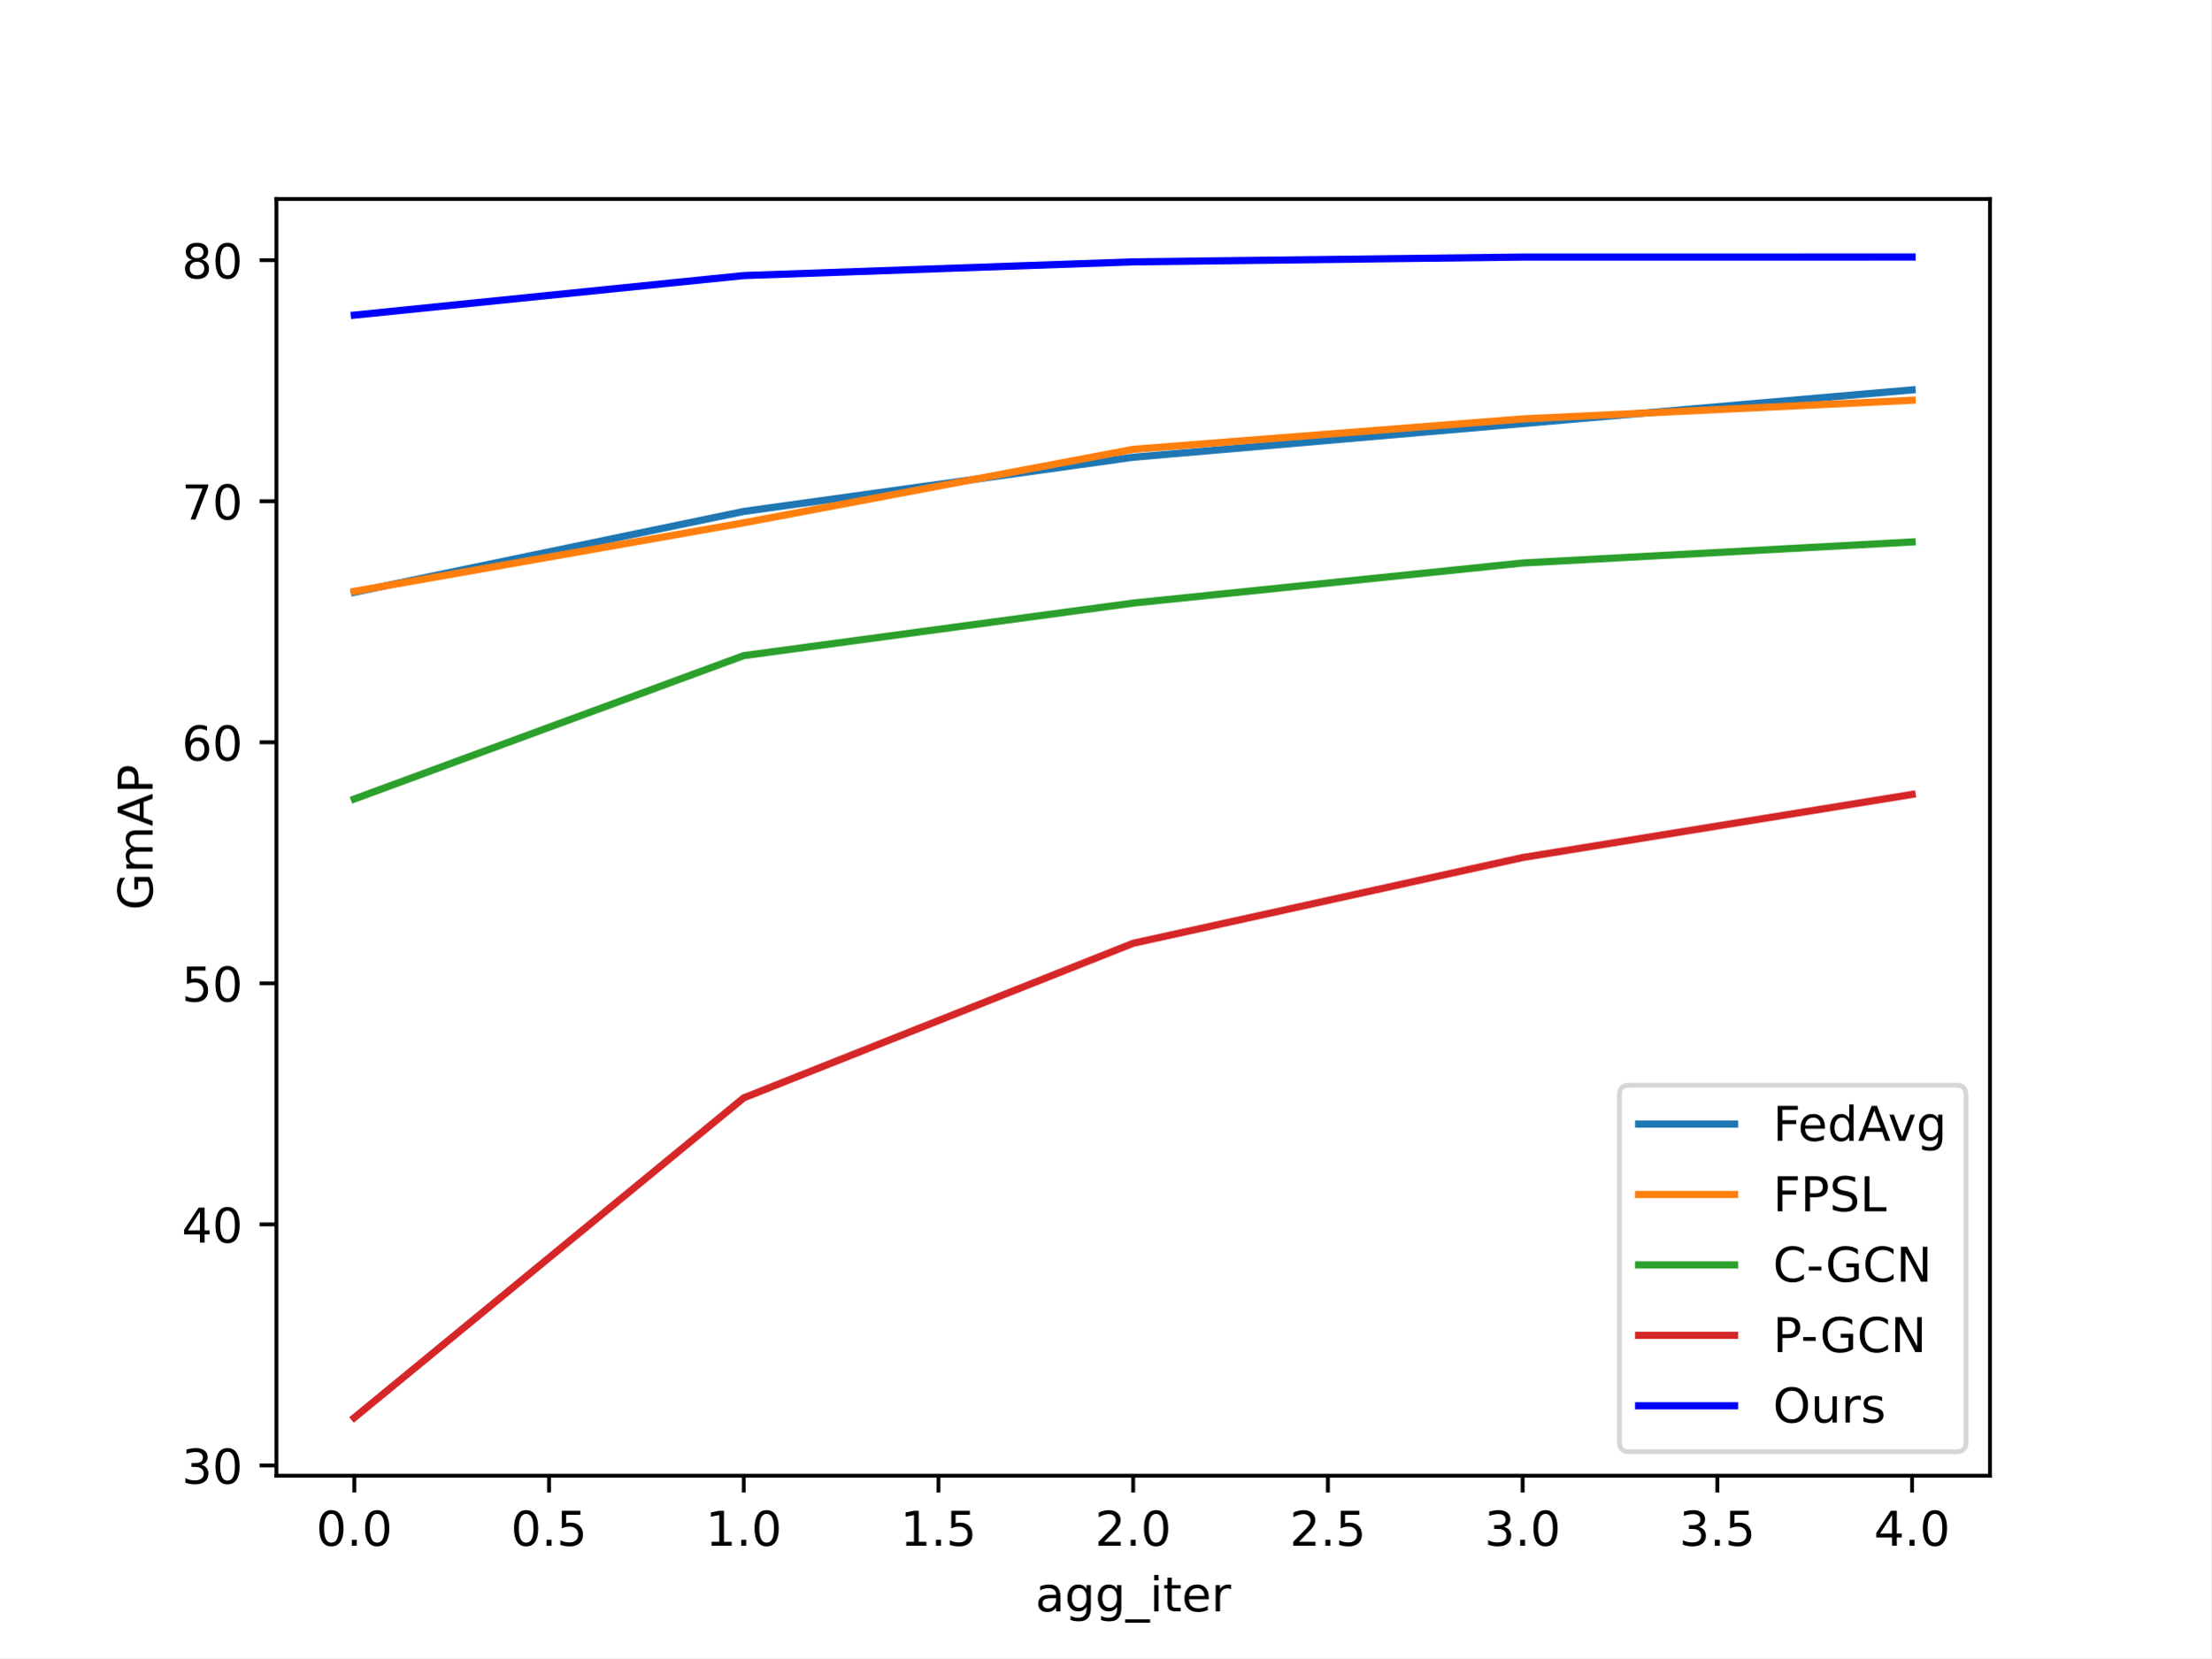
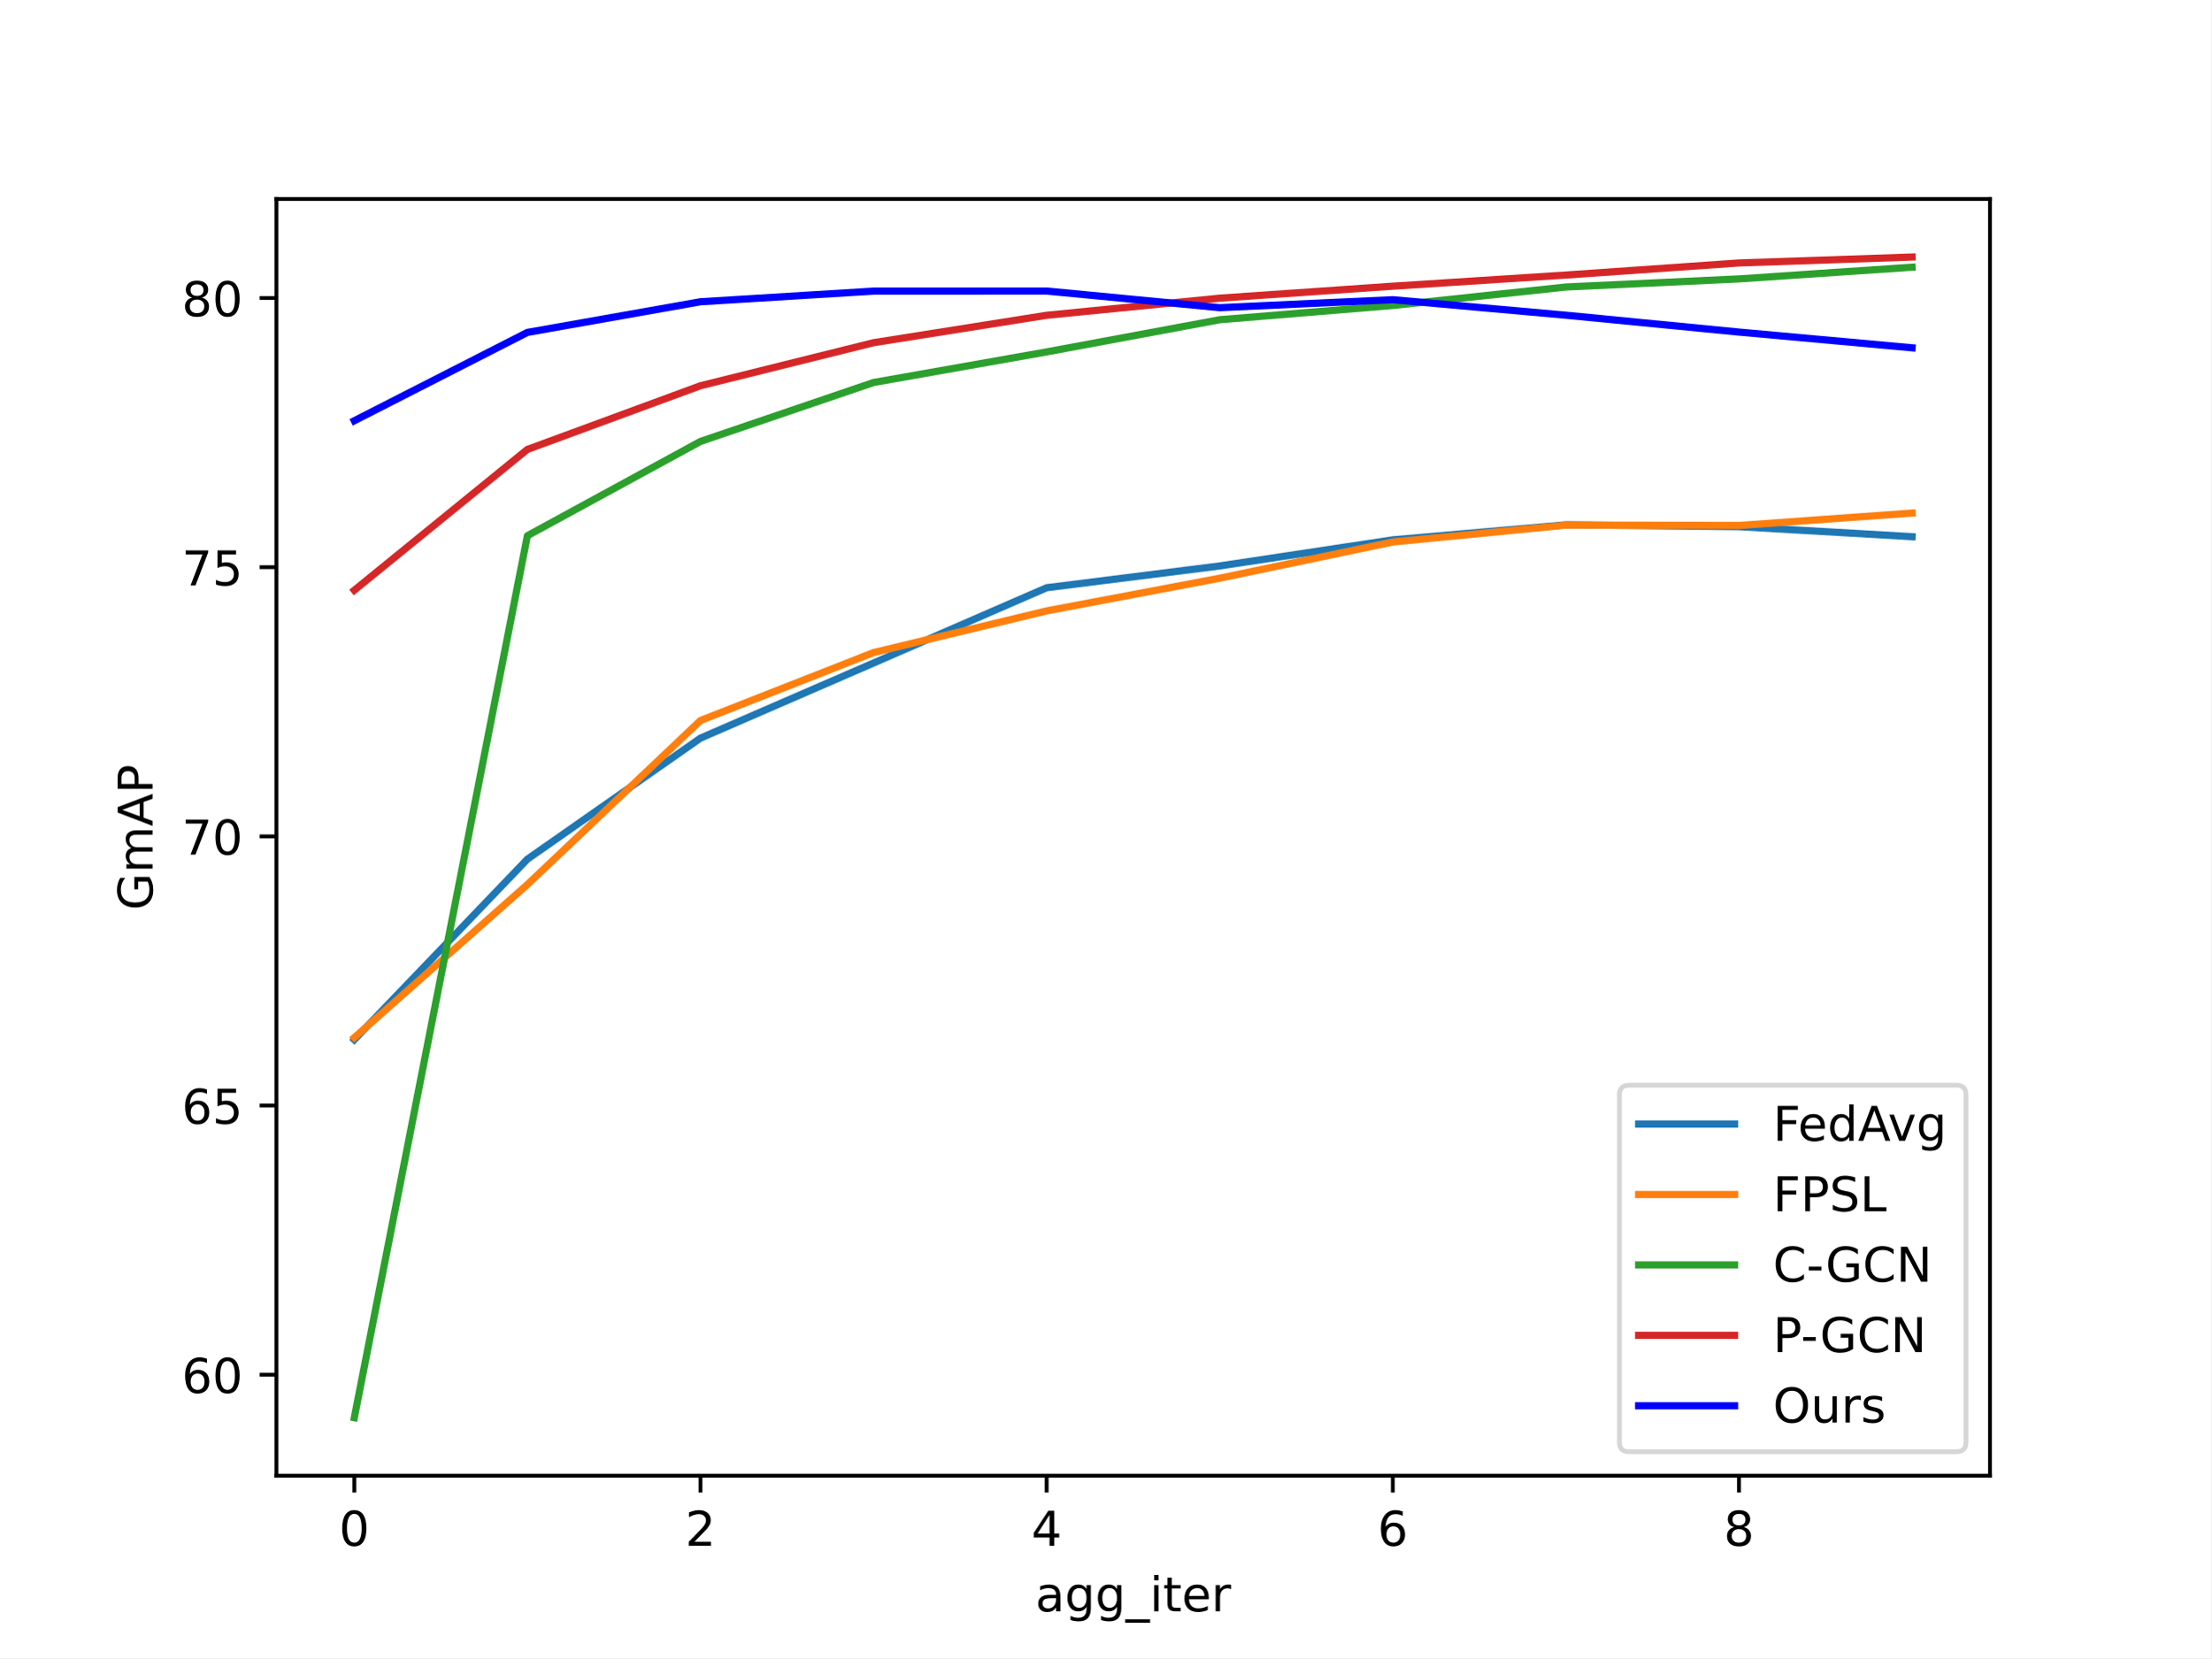
<svg xmlns="http://www.w3.org/2000/svg" xmlns:xlink="http://www.w3.org/1999/xlink" width="460.8pt" height="345.6pt" viewBox="0 0 460.8 345.6" version="1.1">
  <defs>
    <style type="text/css">*{stroke-linejoin: round; stroke-linecap: butt}</style>
  </defs>
  <g id="figure_1">
    <g id="patch_1">
      <path d="M 0 345.6  L 460.8 345.6  L 460.8 0  L 0 0  z " style="fill: #ffffff" />
    </g>
    <g id="axes_1">
      <g id="patch_2">
        <path d="M 57.6 307.584  L 414.72 307.584  L 414.72 41.472  L 57.6 41.472  z " style="fill: #ffffff" />
      </g>
      <g id="matplotlib.axis_1">
        <g id="xtick_1">
          <g id="line2d_1">
            <defs>
-               <path id="m2d276c3212" d="M 0 0  L 0 3.5  " style="stroke: #000000; stroke-width: 0.8" />
-             </defs>
-             <g>
-               <use xlink:href="#m2d276c3212" x="73.833" y="307.584" style="stroke: #000000; stroke-width: 0.8" />
+               <path id="mfc264992db" d="M 0 0  L 0 3.5  " style="stroke: #000000; stroke-width: 0.8" />
+             </defs>
+             <g>
+               <use xlink:href="#mfc264992db" x="73.833" y="307.584" style="stroke: #000000; stroke-width: 0.8" />
            </g>
          </g>
          <g id="text_1">
-             <g transform="translate(65.88116 322.1824) scale(0.1 -0.1)">
+             <g transform="translate(70.65148 322.1824) scale(0.1 -0.1)">
              <defs>
                <path id="DejaVuSans-30" d="M 2034 4250  Q 1547 4250 1301 3770  Q 1056 3291 1056 2328  Q 1056 1369 1301 889  Q 1547 409 2034 409  Q 2525 409 2770 889  Q 3016 1369 3016 2328  Q 3016 3291 2770 3770  Q 2525 4250 2034 4250  z M 2034 4750  Q 2819 4750 3233 4129  Q 3647 3509 3647 2328  Q 3647 1150 3233 529  Q 2819 -91 2034 -91  Q 1250 -91 836 529  Q 422 1150 422 2328  Q 422 3509 836 4129  Q 1250 4750 2034 4750  z " transform="scale(0.015625)" />
-                 <path id="DejaVuSans-2e" d="M 684 794  L 1344 794  L 1344 0  L 684 0  L 684 794  z " transform="scale(0.015625)" />
              </defs>
              <use xlink:href="#DejaVuSans-30" />
-               <use xlink:href="#DejaVuSans-2e" x="63.623" />
-               <use xlink:href="#DejaVuSans-30" x="95.41" />
            </g>
          </g>
        </g>
        <g id="xtick_2">
          <g id="line2d_2">
            <g>
-               <use xlink:href="#m2d276c3212" x="114.415" y="307.584" style="stroke: #000000; stroke-width: 0.8" />
+               <use xlink:href="#mfc264992db" x="145.978" y="307.584" style="stroke: #000000; stroke-width: 0.8" />
            </g>
          </g>
          <g id="text_2">
-             <g transform="translate(106.463 322.1824) scale(0.1 -0.1)">
-               <defs>
-                 <path id="DejaVuSans-35" d="M 691 4666  L 3169 4666  L 3169 4134  L 1269 4134  L 1269 2991  Q 1406 3038 1543 3061  Q 1681 3084 1819 3084  Q 2600 3084 3056 2656  Q 3513 2228 3513 1497  Q 3513 744 3044 326  Q 2575 -91 1722 -91  Q 1428 -91 1123 -41  Q 819 9 494 109  L 494 744  Q 775 591 1075 516  Q 1375 441 1709 441  Q 2250 441 2565 725  Q 2881 1009 2881 1497  Q 2881 1984 2565 2268  Q 2250 2553 1709 2553  Q 1456 2553 1204 2497  Q 953 2441 691 2322  L 691 4666  z " transform="scale(0.015625)" />
-               </defs>
-               <use xlink:href="#DejaVuSans-30" />
-               <use xlink:href="#DejaVuSans-2e" x="63.623" />
-               <use xlink:href="#DejaVuSans-35" x="95.41" />
+             <g transform="translate(142.7969 322.1824) scale(0.1 -0.1)">
+               <defs>
+                 <path id="DejaVuSans-32" d="M 1228 531  L 3431 531  L 3431 0  L 469 0  L 469 531  Q 828 903 1448 1529  Q 2069 2156 2228 2338  Q 2531 2678 2651 2914  Q 2772 3150 2772 3378  Q 2772 3750 2511 3984  Q 2250 4219 1831 4219  Q 1534 4219 1204 4116  Q 875 4013 500 3803  L 500 4441  Q 881 4594 1212 4672  Q 1544 4750 1819 4750  Q 2544 4750 2975 4387  Q 3406 4025 3406 3419  Q 3406 3131 3298 2873  Q 3191 2616 2906 2266  Q 2828 2175 2409 1742  Q 1991 1309 1228 531  z " transform="scale(0.015625)" />
+               </defs>
+               <use xlink:href="#DejaVuSans-32" />
            </g>
          </g>
        </g>
        <g id="xtick_3">
          <g id="line2d_3">
            <g>
-               <use xlink:href="#m2d276c3212" x="154.996" y="307.584" style="stroke: #000000; stroke-width: 0.8" />
+               <use xlink:href="#mfc264992db" x="218.124" y="307.584" style="stroke: #000000; stroke-width: 0.8" />
            </g>
          </g>
          <g id="text_3">
-             <g transform="translate(147.0448 322.1824) scale(0.1 -0.1)">
-               <defs>
-                 <path id="DejaVuSans-31" d="M 794 531  L 1825 531  L 1825 4091  L 703 3866  L 703 4441  L 1819 4666  L 2450 4666  L 2450 531  L 3481 531  L 3481 0  L 794 0  L 794 531  z " transform="scale(0.015625)" />
-               </defs>
-               <use xlink:href="#DejaVuSans-31" />
-               <use xlink:href="#DejaVuSans-2e" x="63.623" />
-               <use xlink:href="#DejaVuSans-30" x="95.41" />
+             <g transform="translate(214.9424 322.1824) scale(0.1 -0.1)">
+               <defs>
+                 <path id="DejaVuSans-34" d="M 2419 4116  L 825 1625  L 2419 1625  L 2419 4116  z M 2253 4666  L 3047 4666  L 3047 1625  L 3713 1625  L 3713 1100  L 3047 1100  L 3047 0  L 2419 0  L 2419 1100  L 313 1100  L 313 1709  L 2253 4666  z " transform="scale(0.015625)" />
+               </defs>
+               <use xlink:href="#DejaVuSans-34" />
            </g>
          </g>
        </g>
        <g id="xtick_4">
          <g id="line2d_4">
            <g>
-               <use xlink:href="#m2d276c3212" x="195.578" y="307.584" style="stroke: #000000; stroke-width: 0.8" />
+               <use xlink:href="#mfc264992db" x="290.269" y="307.584" style="stroke: #000000; stroke-width: 0.8" />
            </g>
          </g>
          <g id="text_4">
-             <g transform="translate(187.6266 322.1824) scale(0.1 -0.1)">
-               <use xlink:href="#DejaVuSans-31" />
-               <use xlink:href="#DejaVuSans-2e" x="63.623" />
-               <use xlink:href="#DejaVuSans-35" x="95.41" />
+             <g transform="translate(287.0878 322.1824) scale(0.1 -0.1)">
+               <defs>
+                 <path id="DejaVuSans-36" d="M 2113 2584  Q 1688 2584 1439 2293  Q 1191 2003 1191 1497  Q 1191 994 1439 701  Q 1688 409 2113 409  Q 2538 409 2786 701  Q 3034 994 3034 1497  Q 3034 2003 2786 2293  Q 2538 2584 2113 2584  z M 3366 4563  L 3366 3988  Q 3128 4100 2886 4159  Q 2644 4219 2406 4219  Q 1781 4219 1451 3797  Q 1122 3375 1075 2522  Q 1259 2794 1537 2939  Q 1816 3084 2150 3084  Q 2853 3084 3261 2657  Q 3669 2231 3669 1497  Q 3669 778 3244 343  Q 2819 -91 2113 -91  Q 1303 -91 875 529  Q 447 1150 447 2328  Q 447 3434 972 4092  Q 1497 4750 2381 4750  Q 2619 4750 2861 4703  Q 3103 4656 3366 4563  z " transform="scale(0.015625)" />
+               </defs>
+               <use xlink:href="#DejaVuSans-36" />
            </g>
          </g>
        </g>
        <g id="xtick_5">
          <g id="line2d_5">
            <g>
-               <use xlink:href="#m2d276c3212" x="236.16" y="307.584" style="stroke: #000000; stroke-width: 0.8" />
+               <use xlink:href="#mfc264992db" x="362.415" y="307.584" style="stroke: #000000; stroke-width: 0.8" />
            </g>
          </g>
          <g id="text_5">
-             <g transform="translate(228.2084 322.1824) scale(0.1 -0.1)">
-               <defs>
-                 <path id="DejaVuSans-32" d="M 1228 531  L 3431 531  L 3431 0  L 469 0  L 469 531  Q 828 903 1448 1529  Q 2069 2156 2228 2338  Q 2531 2678 2651 2914  Q 2772 3150 2772 3378  Q 2772 3750 2511 3984  Q 2250 4219 1831 4219  Q 1534 4219 1204 4116  Q 875 4013 500 3803  L 500 4441  Q 881 4594 1212 4672  Q 1544 4750 1819 4750  Q 2544 4750 2975 4387  Q 3406 4025 3406 3419  Q 3406 3131 3298 2873  Q 3191 2616 2906 2266  Q 2828 2175 2409 1742  Q 1991 1309 1228 531  z " transform="scale(0.015625)" />
-               </defs>
-               <use xlink:href="#DejaVuSans-32" />
-               <use xlink:href="#DejaVuSans-2e" x="63.623" />
-               <use xlink:href="#DejaVuSans-30" x="95.41" />
-             </g>
-           </g>
-         </g>
-         <g id="xtick_6">
-           <g id="line2d_6">
-             <g>
-               <use xlink:href="#m2d276c3212" x="276.742" y="307.584" style="stroke: #000000; stroke-width: 0.8" />
-             </g>
-           </g>
-           <g id="text_6">
-             <g transform="translate(268.7903 322.1824) scale(0.1 -0.1)">
-               <use xlink:href="#DejaVuSans-32" />
-               <use xlink:href="#DejaVuSans-2e" x="63.623" />
-               <use xlink:href="#DejaVuSans-35" x="95.41" />
-             </g>
-           </g>
-         </g>
-         <g id="xtick_7">
-           <g id="line2d_7">
-             <g>
-               <use xlink:href="#m2d276c3212" x="317.324" y="307.584" style="stroke: #000000; stroke-width: 0.8" />
-             </g>
-           </g>
-           <g id="text_7">
-             <g transform="translate(309.3721 322.1824) scale(0.1 -0.1)">
-               <defs>
-                 <path id="DejaVuSans-33" d="M 2597 2516  Q 3050 2419 3304 2112  Q 3559 1806 3559 1356  Q 3559 666 3084 287  Q 2609 -91 1734 -91  Q 1441 -91 1130 -33  Q 819 25 488 141  L 488 750  Q 750 597 1062 519  Q 1375 441 1716 441  Q 2309 441 2620 675  Q 2931 909 2931 1356  Q 2931 1769 2642 2001  Q 2353 2234 1838 2234  L 1294 2234  L 1294 2753  L 1863 2753  Q 2328 2753 2575 2939  Q 2822 3125 2822 3475  Q 2822 3834 2567 4026  Q 2313 4219 1838 4219  Q 1578 4219 1281 4162  Q 984 4106 628 3988  L 628 4550  Q 988 4650 1302 4700  Q 1616 4750 1894 4750  Q 2613 4750 3031 4423  Q 3450 4097 3450 3541  Q 3450 3153 3228 2886  Q 3006 2619 2597 2516  z " transform="scale(0.015625)" />
-               </defs>
-               <use xlink:href="#DejaVuSans-33" />
-               <use xlink:href="#DejaVuSans-2e" x="63.623" />
-               <use xlink:href="#DejaVuSans-30" x="95.41" />
-             </g>
-           </g>
-         </g>
-         <g id="xtick_8">
-           <g id="line2d_8">
-             <g>
-               <use xlink:href="#m2d276c3212" x="357.905" y="307.584" style="stroke: #000000; stroke-width: 0.8" />
-             </g>
-           </g>
-           <g id="text_8">
-             <g transform="translate(349.9539 322.1824) scale(0.1 -0.1)">
-               <use xlink:href="#DejaVuSans-33" />
-               <use xlink:href="#DejaVuSans-2e" x="63.623" />
-               <use xlink:href="#DejaVuSans-35" x="95.41" />
-             </g>
-           </g>
-         </g>
-         <g id="xtick_9">
-           <g id="line2d_9">
-             <g>
-               <use xlink:href="#m2d276c3212" x="398.487" y="307.584" style="stroke: #000000; stroke-width: 0.8" />
-             </g>
-           </g>
-           <g id="text_9">
-             <g transform="translate(390.5357 322.1824) scale(0.1 -0.1)">
-               <defs>
-                 <path id="DejaVuSans-34" d="M 2419 4116  L 825 1625  L 2419 1625  L 2419 4116  z M 2253 4666  L 3047 4666  L 3047 1625  L 3713 1625  L 3713 1100  L 3047 1100  L 3047 0  L 2419 0  L 2419 1100  L 313 1100  L 313 1709  L 2253 4666  z " transform="scale(0.015625)" />
-               </defs>
-               <use xlink:href="#DejaVuSans-34" />
-               <use xlink:href="#DejaVuSans-2e" x="63.623" />
-               <use xlink:href="#DejaVuSans-30" x="95.41" />
-             </g>
-           </g>
-         </g>
-         <g id="text_10">
+             <g transform="translate(359.2333 322.1824) scale(0.1 -0.1)">
+               <defs>
+                 <path id="DejaVuSans-38" d="M 2034 2216  Q 1584 2216 1326 1975  Q 1069 1734 1069 1313  Q 1069 891 1326 650  Q 1584 409 2034 409  Q 2484 409 2743 651  Q 3003 894 3003 1313  Q 3003 1734 2745 1975  Q 2488 2216 2034 2216  z M 1403 2484  Q 997 2584 770 2862  Q 544 3141 544 3541  Q 544 4100 942 4425  Q 1341 4750 2034 4750  Q 2731 4750 3128 4425  Q 3525 4100 3525 3541  Q 3525 3141 3298 2862  Q 3072 2584 2669 2484  Q 3125 2378 3379 2068  Q 3634 1759 3634 1313  Q 3634 634 3220 271  Q 2806 -91 2034 -91  Q 1263 -91 848 271  Q 434 634 434 1313  Q 434 1759 690 2068  Q 947 2378 1403 2484  z M 1172 3481  Q 1172 3119 1398 2916  Q 1625 2713 2034 2713  Q 2441 2713 2670 2916  Q 2900 3119 2900 3481  Q 2900 3844 2670 4047  Q 2441 4250 2034 4250  Q 1625 4250 1398 4047  Q 1172 3844 1172 3481  z " transform="scale(0.015625)" />
+               </defs>
+               <use xlink:href="#DejaVuSans-38" />
+             </g>
+           </g>
+         </g>
+         <g id="text_6">
          <g transform="translate(215.7663 335.8606) scale(0.1 -0.1)">
            <defs>
              <path id="DejaVuSans-61" d="M 2194 1759  Q 1497 1759 1228 1600  Q 959 1441 959 1056  Q 959 750 1161 570  Q 1363 391 1709 391  Q 2188 391 2477 730  Q 2766 1069 2766 1631  L 2766 1759  L 2194 1759  z M 3341 1997  L 3341 0  L 2766 0  L 2766 531  Q 2569 213 2275 61  Q 1981 -91 1556 -91  Q 1019 -91 701 211  Q 384 513 384 1019  Q 384 1609 779 1909  Q 1175 2209 1959 2209  L 2766 2209  L 2766 2266  Q 2766 2663 2505 2880  Q 2244 3097 1772 3097  Q 1472 3097 1187 3025  Q 903 2953 641 2809  L 641 3341  Q 956 3463 1253 3523  Q 1550 3584 1831 3584  Q 2591 3584 2966 3190  Q 3341 2797 3341 1997  z " transform="scale(0.015625)" />
              <path id="DejaVuSans-67" d="M 2906 1791  Q 2906 2416 2648 2759  Q 2391 3103 1925 3103  Q 1463 3103 1205 2759  Q 947 2416 947 1791  Q 947 1169 1205 825  Q 1463 481 1925 481  Q 2391 481 2648 825  Q 2906 1169 2906 1791  z M 3481 434  Q 3481 -459 3084 -895  Q 2688 -1331 1869 -1331  Q 1566 -1331 1297 -1286  Q 1028 -1241 775 -1147  L 775 -588  Q 1028 -725 1275 -790  Q 1522 -856 1778 -856  Q 2344 -856 2625 -561  Q 2906 -266 2906 331  L 2906 616  Q 2728 306 2450 153  Q 2172 0 1784 0  Q 1141 0 747 490  Q 353 981 353 1791  Q 353 2603 747 3093  Q 1141 3584 1784 3584  Q 2172 3584 2450 3431  Q 2728 3278 2906 2969  L 2906 3500  L 3481 3500  L 3481 434  z " transform="scale(0.015625)" />
              <path id="DejaVuSans-5f" d="M 3263 -1063  L 3263 -1509  L -63 -1509  L -63 -1063  L 3263 -1063  z " transform="scale(0.015625)" />
              <path id="DejaVuSans-69" d="M 603 3500  L 1178 3500  L 1178 0  L 603 0  L 603 3500  z M 603 4863  L 1178 4863  L 1178 4134  L 603 4134  L 603 4863  z " transform="scale(0.015625)" />
              <path id="DejaVuSans-74" d="M 1172 4494  L 1172 3500  L 2356 3500  L 2356 3053  L 1172 3053  L 1172 1153  Q 1172 725 1289 603  Q 1406 481 1766 481  L 2356 481  L 2356 0  L 1766 0  Q 1100 0 847 248  Q 594 497 594 1153  L 594 3053  L 172 3053  L 172 3500  L 594 3500  L 594 4494  L 1172 4494  z " transform="scale(0.015625)" />
              <path id="DejaVuSans-65" d="M 3597 1894  L 3597 1613  L 953 1613  Q 991 1019 1311 708  Q 1631 397 2203 397  Q 2534 397 2845 478  Q 3156 559 3463 722  L 3463 178  Q 3153 47 2828 -22  Q 2503 -91 2169 -91  Q 1331 -91 842 396  Q 353 884 353 1716  Q 353 2575 817 3079  Q 1281 3584 2069 3584  Q 2775 3584 3186 3129  Q 3597 2675 3597 1894  z M 3022 2063  Q 3016 2534 2758 2815  Q 2500 3097 2075 3097  Q 1594 3097 1305 2825  Q 1016 2553 972 2059  L 3022 2063  z " transform="scale(0.015625)" />
              <path id="DejaVuSans-72" d="M 2631 2963  Q 2534 3019 2420 3045  Q 2306 3072 2169 3072  Q 1681 3072 1420 2755  Q 1159 2438 1159 1844  L 1159 0  L 581 0  L 581 3500  L 1159 3500  L 1159 2956  Q 1341 3275 1631 3429  Q 1922 3584 2338 3584  Q 2397 3584 2469 3576  Q 2541 3569 2628 3553  L 2631 2963  z " transform="scale(0.015625)" />
            </defs>
            <use xlink:href="#DejaVuSans-61" />
            <use xlink:href="#DejaVuSans-67" x="61.279" />
            <use xlink:href="#DejaVuSans-67" x="124.756" />
            <use xlink:href="#DejaVuSans-5f" x="188.232" />
            <use xlink:href="#DejaVuSans-69" x="238.232" />
            <use xlink:href="#DejaVuSans-74" x="266.016" />
            <use xlink:href="#DejaVuSans-65" x="305.225" />
            <use xlink:href="#DejaVuSans-72" x="366.748" />
          </g>
        </g>
      </g>
      <g id="matplotlib.axis_2">
        <g id="ytick_1">
-           <g id="line2d_10">
-             <defs>
-               <path id="m98d3587267" d="M 0 0  L -3.5 0  " style="stroke: #000000; stroke-width: 0.8" />
-             </defs>
-             <g>
-               <use xlink:href="#m98d3587267" x="57.6" y="305.448" style="stroke: #000000; stroke-width: 0.8" />
-             </g>
-           </g>
-           <g id="text_11">
-             <g transform="translate(37.875 309.2469) scale(0.1 -0.1)">
-               <use xlink:href="#DejaVuSans-33" />
-               <use xlink:href="#DejaVuSans-30" x="63.623" />
-             </g>
-           </g>
-         </g>
-         <g id="ytick_2">
-           <g id="line2d_11">
-             <g>
-               <use xlink:href="#m98d3587267" x="57.6" y="255.202" style="stroke: #000000; stroke-width: 0.8" />
-             </g>
-           </g>
-           <g id="text_12">
-             <g transform="translate(37.875 259.001) scale(0.1 -0.1)">
-               <use xlink:href="#DejaVuSans-34" />
-               <use xlink:href="#DejaVuSans-30" x="63.623" />
-             </g>
-           </g>
-         </g>
-         <g id="ytick_3">
-           <g id="line2d_12">
-             <g>
-               <use xlink:href="#m98d3587267" x="57.6" y="204.956" style="stroke: #000000; stroke-width: 0.8" />
-             </g>
-           </g>
-           <g id="text_13">
-             <g transform="translate(37.875 208.7551) scale(0.1 -0.1)">
-               <use xlink:href="#DejaVuSans-35" />
-               <use xlink:href="#DejaVuSans-30" x="63.623" />
-             </g>
-           </g>
-         </g>
-         <g id="ytick_4">
-           <g id="line2d_13">
-             <g>
-               <use xlink:href="#m98d3587267" x="57.6" y="154.71" style="stroke: #000000; stroke-width: 0.8" />
-             </g>
-           </g>
-           <g id="text_14">
-             <g transform="translate(37.875 158.5093) scale(0.1 -0.1)">
-               <defs>
-                 <path id="DejaVuSans-36" d="M 2113 2584  Q 1688 2584 1439 2293  Q 1191 2003 1191 1497  Q 1191 994 1439 701  Q 1688 409 2113 409  Q 2538 409 2786 701  Q 3034 994 3034 1497  Q 3034 2003 2786 2293  Q 2538 2584 2113 2584  z M 3366 4563  L 3366 3988  Q 3128 4100 2886 4159  Q 2644 4219 2406 4219  Q 1781 4219 1451 3797  Q 1122 3375 1075 2522  Q 1259 2794 1537 2939  Q 1816 3084 2150 3084  Q 2853 3084 3261 2657  Q 3669 2231 3669 1497  Q 3669 778 3244 343  Q 2819 -91 2113 -91  Q 1303 -91 875 529  Q 447 1150 447 2328  Q 447 3434 972 4092  Q 1497 4750 2381 4750  Q 2619 4750 2861 4703  Q 3103 4656 3366 4563  z " transform="scale(0.015625)" />
-               </defs>
+           <g id="line2d_6">
+             <defs>
+               <path id="mb1c2909339" d="M 0 0  L -3.5 0  " style="stroke: #000000; stroke-width: 0.8" />
+             </defs>
+             <g>
+               <use xlink:href="#mb1c2909339" x="57.6" y="286.538" style="stroke: #000000; stroke-width: 0.8" />
+             </g>
+           </g>
+           <g id="text_7">
+             <g transform="translate(37.875 290.3376) scale(0.1 -0.1)">
              <use xlink:href="#DejaVuSans-36" />
              <use xlink:href="#DejaVuSans-30" x="63.623" />
            </g>
          </g>
        </g>
-         <g id="ytick_5">
-           <g id="line2d_14">
-             <g>
-               <use xlink:href="#m98d3587267" x="57.6" y="104.464" style="stroke: #000000; stroke-width: 0.8" />
-             </g>
-           </g>
-           <g id="text_15">
-             <g transform="translate(37.875 108.2634) scale(0.1 -0.1)">
+         <g id="ytick_2">
+           <g id="line2d_7">
+             <g>
+               <use xlink:href="#mb1c2909339" x="57.6" y="230.43" style="stroke: #000000; stroke-width: 0.8" />
+             </g>
+           </g>
+           <g id="text_8">
+             <g transform="translate(37.875 234.2294) scale(0.1 -0.1)">
+               <defs>
+                 <path id="DejaVuSans-35" d="M 691 4666  L 3169 4666  L 3169 4134  L 1269 4134  L 1269 2991  Q 1406 3038 1543 3061  Q 1681 3084 1819 3084  Q 2600 3084 3056 2656  Q 3513 2228 3513 1497  Q 3513 744 3044 326  Q 2575 -91 1722 -91  Q 1428 -91 1123 -41  Q 819 9 494 109  L 494 744  Q 775 591 1075 516  Q 1375 441 1709 441  Q 2250 441 2565 725  Q 2881 1009 2881 1497  Q 2881 1984 2565 2268  Q 2250 2553 1709 2553  Q 1456 2553 1204 2497  Q 953 2441 691 2322  L 691 4666  z " transform="scale(0.015625)" />
+               </defs>
+               <use xlink:href="#DejaVuSans-36" />
+               <use xlink:href="#DejaVuSans-35" x="63.623" />
+             </g>
+           </g>
+         </g>
+         <g id="ytick_3">
+           <g id="line2d_8">
+             <g>
+               <use xlink:href="#mb1c2909339" x="57.6" y="174.322" style="stroke: #000000; stroke-width: 0.8" />
+             </g>
+           </g>
+           <g id="text_9">
+             <g transform="translate(37.875 178.1212) scale(0.1 -0.1)">
              <defs>
                <path id="DejaVuSans-37" d="M 525 4666  L 3525 4666  L 3525 4397  L 1831 0  L 1172 0  L 2766 4134  L 525 4134  L 525 4666  z " transform="scale(0.015625)" />
              </defs>
              <use xlink:href="#DejaVuSans-37" />
              <use xlink:href="#DejaVuSans-30" x="63.623" />
            </g>
          </g>
        </g>
-         <g id="ytick_6">
-           <g id="line2d_15">
-             <g>
-               <use xlink:href="#m98d3587267" x="57.6" y="54.218" style="stroke: #000000; stroke-width: 0.8" />
-             </g>
-           </g>
-           <g id="text_16">
-             <g transform="translate(37.875 58.01749) scale(0.1 -0.1)">
-               <defs>
-                 <path id="DejaVuSans-38" d="M 2034 2216  Q 1584 2216 1326 1975  Q 1069 1734 1069 1313  Q 1069 891 1326 650  Q 1584 409 2034 409  Q 2484 409 2743 651  Q 3003 894 3003 1313  Q 3003 1734 2745 1975  Q 2488 2216 2034 2216  z M 1403 2484  Q 997 2584 770 2862  Q 544 3141 544 3541  Q 544 4100 942 4425  Q 1341 4750 2034 4750  Q 2731 4750 3128 4425  Q 3525 4100 3525 3541  Q 3525 3141 3298 2862  Q 3072 2584 2669 2484  Q 3125 2378 3379 2068  Q 3634 1759 3634 1313  Q 3634 634 3220 271  Q 2806 -91 2034 -91  Q 1263 -91 848 271  Q 434 634 434 1313  Q 434 1759 690 2068  Q 947 2378 1403 2484  z M 1172 3481  Q 1172 3119 1398 2916  Q 1625 2713 2034 2713  Q 2441 2713 2670 2916  Q 2900 3119 2900 3481  Q 2900 3844 2670 4047  Q 2441 4250 2034 4250  Q 1625 4250 1398 4047  Q 1172 3844 1172 3481  z " transform="scale(0.015625)" />
-               </defs>
+         <g id="ytick_4">
+           <g id="line2d_9">
+             <g>
+               <use xlink:href="#mb1c2909339" x="57.6" y="118.214" style="stroke: #000000; stroke-width: 0.8" />
+             </g>
+           </g>
+           <g id="text_10">
+             <g transform="translate(37.875 122.013) scale(0.1 -0.1)">
+               <use xlink:href="#DejaVuSans-37" />
+               <use xlink:href="#DejaVuSans-35" x="63.623" />
+             </g>
+           </g>
+         </g>
+         <g id="ytick_5">
+           <g id="line2d_10">
+             <g>
+               <use xlink:href="#mb1c2909339" x="57.6" y="62.106" style="stroke: #000000; stroke-width: 0.8" />
+             </g>
+           </g>
+           <g id="text_11">
+             <g transform="translate(37.875 65.90477) scale(0.1 -0.1)">
              <use xlink:href="#DejaVuSans-38" />
              <use xlink:href="#DejaVuSans-30" x="63.623" />
            </g>
          </g>
        </g>
-         <g id="text_17">
+         <g id="text_12">
          <g transform="translate(31.79531 189.7077) rotate(-90) scale(0.1 -0.1)">
            <defs>
              <path id="DejaVuSans-47" d="M 3809 666  L 3809 1919  L 2778 1919  L 2778 2438  L 4434 2438  L 4434 434  Q 4069 175 3628 42  Q 3188 -91 2688 -91  Q 1594 -91 976 548  Q 359 1188 359 2328  Q 359 3472 976 4111  Q 1594 4750 2688 4750  Q 3144 4750 3555 4637  Q 3966 4525 4313 4306  L 4313 3634  Q 3963 3931 3569 4081  Q 3175 4231 2741 4231  Q 1884 4231 1454 3753  Q 1025 3275 1025 2328  Q 1025 1384 1454 906  Q 1884 428 2741 428  Q 3075 428 3337 486  Q 3600 544 3809 666  z " transform="scale(0.015625)" />
              <path id="DejaVuSans-6d" d="M 3328 2828  Q 3544 3216 3844 3400  Q 4144 3584 4550 3584  Q 5097 3584 5394 3201  Q 5691 2819 5691 2113  L 5691 0  L 5113 0  L 5113 2094  Q 5113 2597 4934 2840  Q 4756 3084 4391 3084  Q 3944 3084 3684 2787  Q 3425 2491 3425 1978  L 3425 0  L 2847 0  L 2847 2094  Q 2847 2600 2669 2842  Q 2491 3084 2119 3084  Q 1678 3084 1418 2786  Q 1159 2488 1159 1978  L 1159 0  L 581 0  L 581 3500  L 1159 3500  L 1159 2956  Q 1356 3278 1631 3431  Q 1906 3584 2284 3584  Q 2666 3584 2933 3390  Q 3200 3197 3328 2828  z " transform="scale(0.015625)" />
              <path id="DejaVuSans-41" d="M 2188 4044  L 1331 1722  L 3047 1722  L 2188 4044  z M 1831 4666  L 2547 4666  L 4325 0  L 3669 0  L 3244 1197  L 1141 1197  L 716 0  L 50 0  L 1831 4666  z " transform="scale(0.015625)" />
              <path id="DejaVuSans-50" d="M 1259 4147  L 1259 2394  L 2053 2394  Q 2494 2394 2734 2622  Q 2975 2850 2975 3272  Q 2975 3691 2734 3919  Q 2494 4147 2053 4147  L 1259 4147  z M 628 4666  L 2053 4666  Q 2838 4666 3239 4311  Q 3641 3956 3641 3272  Q 3641 2581 3239 2228  Q 2838 1875 2053 1875  L 1259 1875  L 1259 0  L 628 0  L 628 4666  z " transform="scale(0.015625)" />
            </defs>
            <use xlink:href="#DejaVuSans-47" />
            <use xlink:href="#DejaVuSans-6d" x="77.49" />
            <use xlink:href="#DejaVuSans-41" x="174.902" />
            <use xlink:href="#DejaVuSans-50" x="243.311" />
          </g>
        </g>
      </g>
-       <g id="line2d_16">
-         <path d="M 73.833 123.441  L 154.996 106.594  L 236.16 95.297  L 317.324 88.283  L 398.487 81.26  " clip-path="url(#p777b3c750f)" style="fill: none; stroke: #1f77b4; stroke-width: 1.5; stroke-linecap: square" />
-       </g>
-       <g id="line2d_17">
-         <path d="M 73.833 123.249  L 154.996 108.961  L 236.16 93.651  L 317.324 87.31  L 398.487 83.421  " clip-path="url(#p777b3c750f)" style="fill: none; stroke: #ff7f0e; stroke-width: 1.5; stroke-linecap: square" />
-       </g>
-       <g id="line2d_18">
-         <path d="M 73.833 166.536  L 154.996 136.648  L 236.16 125.694  L 317.324 117.343  L 398.487 112.956  " clip-path="url(#p777b3c750f)" style="fill: none; stroke: #2ca02c; stroke-width: 1.5; stroke-linecap: square" />
-       </g>
-       <g id="line2d_19">
-         <path d="M 73.833 295.488  L 154.996 228.831  L 236.16 196.606  L 317.324 178.737  L 398.487 165.577  " clip-path="url(#p777b3c750f)" style="fill: none; stroke: #d62728; stroke-width: 1.5; stroke-linecap: square" />
-       </g>
-       <g id="line2d_20">
-         <path d="M 73.833 65.674  L 154.996 57.43  L 236.16 54.57  L 317.324 53.576  L 398.487 53.568  " clip-path="url(#p777b3c750f)" style="fill: none; stroke: #0000ff; stroke-width: 1.5; stroke-linecap: square" />
+       <g id="line2d_11">
+         <path d="M 73.833 216.703  L 109.905 179.079  L 145.978 153.848  L 182.051 138.185  L 218.124 122.498  L 254.196 117.957  L 290.269 112.515  L 326.342 109.388  L 362.415 109.772  L 398.487 111.859  " clip-path="url(#pc59a55594e)" style="fill: none; stroke: #1f77b4; stroke-width: 1.5; stroke-linecap: square" />
+       </g>
+       <g id="line2d_12">
+         <path d="M 73.833 216.275  L 109.905 184.365  L 145.978 150.173  L 182.051 136.011  L 218.124 127.326  L 254.196 120.509  L 290.269 112.965  L 326.342 109.445  L 362.415 109.518  L 398.487 106.936  " clip-path="url(#pc59a55594e)" style="fill: none; stroke: #ff7f0e; stroke-width: 1.5; stroke-linecap: square" />
+       </g>
+       <g id="line2d_13">
+         <path d="M 73.833 295.488  L 109.905 111.659  L 145.978 92.004  L 182.051 79.72  L 218.124 73.341  L 254.196 66.637  L 290.269 63.662  L 326.342 59.817  L 362.415 58.127  L 398.487 55.688  " clip-path="url(#pc59a55594e)" style="fill: none; stroke: #2ca02c; stroke-width: 1.5; stroke-linecap: square" />
+       </g>
+       <g id="line2d_14">
+         <path d="M 73.833 123.025  L 109.905 93.675  L 145.978 80.395  L 182.051 71.425  L 218.124 65.709  L 254.196 62.141  L 290.269 59.645  L 326.342 57.322  L 362.415 54.805  L 398.487 53.568  " clip-path="url(#pc59a55594e)" style="fill: none; stroke: #d62728; stroke-width: 1.5; stroke-linecap: square" />
+       </g>
+       <g id="line2d_15">
+         <path d="M 73.833 87.69  L 109.905 69.279  L 145.978 62.89  L 182.051 60.67  L 218.124 60.653  L 254.196 64.122  L 290.269 62.459  L 326.342 65.693  L 362.415 69.209  L 398.487 72.489  " clip-path="url(#pc59a55594e)" style="fill: none; stroke: #0000ff; stroke-width: 1.5; stroke-linecap: square" />
      </g>
      <g id="patch_3">
        <path d="M 57.6 307.584  L 57.6 41.472  " style="fill: none; stroke: #000000; stroke-width: 0.8; stroke-linejoin: miter; stroke-linecap: square" />
      </g>
      <g id="patch_4">
        <path d="M 414.72 307.584  L 414.72 41.472  " style="fill: none; stroke: #000000; stroke-width: 0.8; stroke-linejoin: miter; stroke-linecap: square" />
      </g>
      <g id="patch_5">
        <path d="M 57.6 307.584  L 414.72 307.584  " style="fill: none; stroke: #000000; stroke-width: 0.8; stroke-linejoin: miter; stroke-linecap: square" />
      </g>
      <g id="patch_6">
        <path d="M 57.6 41.472  L 414.72 41.472  " style="fill: none; stroke: #000000; stroke-width: 0.8; stroke-linejoin: miter; stroke-linecap: square" />
      </g>
      <g id="legend_1">
        <g id="patch_7">
          <path d="M 339.497 302.584  L 407.72 302.584  Q 409.72 302.584 409.72 300.584  L 409.72 228.193  Q 409.72 226.193 407.72 226.193  L 339.497 226.193  Q 337.497 226.193 337.497 228.193  L 337.497 300.584  Q 337.497 302.584 339.497 302.584  z " style="fill: #ffffff; opacity: 0.8; stroke: #cccccc; stroke-linejoin: miter" />
        </g>
-         <g id="line2d_21">
+         <g id="line2d_16">
          <path d="M 341.497 234.292  L 351.497 234.292  L 361.497 234.292  " style="fill: none; stroke: #1f77b4; stroke-width: 1.5; stroke-linecap: square" />
        </g>
-         <g id="text_18">
+         <g id="text_13">
          <g transform="translate(369.4966 237.7918) scale(0.1 -0.1)">
            <defs>
              <path id="DejaVuSans-46" d="M 628 4666  L 3309 4666  L 3309 4134  L 1259 4134  L 1259 2759  L 3109 2759  L 3109 2228  L 1259 2228  L 1259 0  L 628 0  L 628 4666  z " transform="scale(0.015625)" />
              <path id="DejaVuSans-64" d="M 2906 2969  L 2906 4863  L 3481 4863  L 3481 0  L 2906 0  L 2906 525  Q 2725 213 2448 61  Q 2172 -91 1784 -91  Q 1150 -91 751 415  Q 353 922 353 1747  Q 353 2572 751 3078  Q 1150 3584 1784 3584  Q 2172 3584 2448 3432  Q 2725 3281 2906 2969  z M 947 1747  Q 947 1113 1208 752  Q 1469 391 1925 391  Q 2381 391 2643 752  Q 2906 1113 2906 1747  Q 2906 2381 2643 2742  Q 2381 3103 1925 3103  Q 1469 3103 1208 2742  Q 947 2381 947 1747  z " transform="scale(0.015625)" />
              <path id="DejaVuSans-76" d="M 191 3500  L 800 3500  L 1894 563  L 2988 3500  L 3597 3500  L 2284 0  L 1503 0  L 191 3500  z " transform="scale(0.015625)" />
            </defs>
            <use xlink:href="#DejaVuSans-46" />
            <use xlink:href="#DejaVuSans-65" x="52.02" />
            <use xlink:href="#DejaVuSans-64" x="113.543" />
            <use xlink:href="#DejaVuSans-41" x="177.02" />
            <use xlink:href="#DejaVuSans-76" x="239.553" />
            <use xlink:href="#DejaVuSans-67" x="298.732" />
          </g>
        </g>
-         <g id="line2d_22">
+         <g id="line2d_17">
          <path d="M 341.497 248.97  L 351.497 248.97  L 361.497 248.97  " style="fill: none; stroke: #ff7f0e; stroke-width: 1.5; stroke-linecap: square" />
        </g>
-         <g id="text_19">
+         <g id="text_14">
          <g transform="translate(369.4966 252.4699) scale(0.1 -0.1)">
            <defs>
              <path id="DejaVuSans-53" d="M 3425 4513  L 3425 3897  Q 3066 4069 2747 4153  Q 2428 4238 2131 4238  Q 1616 4238 1336 4038  Q 1056 3838 1056 3469  Q 1056 3159 1242 3001  Q 1428 2844 1947 2747  L 2328 2669  Q 3034 2534 3370 2195  Q 3706 1856 3706 1288  Q 3706 609 3251 259  Q 2797 -91 1919 -91  Q 1588 -91 1214 -16  Q 841 59 441 206  L 441 856  Q 825 641 1194 531  Q 1563 422 1919 422  Q 2459 422 2753 634  Q 3047 847 3047 1241  Q 3047 1584 2836 1778  Q 2625 1972 2144 2069  L 1759 2144  Q 1053 2284 737 2584  Q 422 2884 422 3419  Q 422 4038 858 4394  Q 1294 4750 2059 4750  Q 2388 4750 2728 4690  Q 3069 4631 3425 4513  z " transform="scale(0.015625)" />
              <path id="DejaVuSans-4c" d="M 628 4666  L 1259 4666  L 1259 531  L 3531 531  L 3531 0  L 628 0  L 628 4666  z " transform="scale(0.015625)" />
            </defs>
            <use xlink:href="#DejaVuSans-46" />
            <use xlink:href="#DejaVuSans-50" x="57.52" />
            <use xlink:href="#DejaVuSans-53" x="117.822" />
            <use xlink:href="#DejaVuSans-4c" x="181.299" />
          </g>
        </g>
-         <g id="line2d_23">
+         <g id="line2d_18">
          <path d="M 341.497 263.648  L 351.497 263.648  L 361.497 263.648  " style="fill: none; stroke: #2ca02c; stroke-width: 1.5; stroke-linecap: square" />
        </g>
-         <g id="text_20">
+         <g id="text_15">
          <g transform="translate(369.4966 267.1481) scale(0.1 -0.1)">
            <defs>
              <path id="DejaVuSans-43" d="M 4122 4306  L 4122 3641  Q 3803 3938 3442 4084  Q 3081 4231 2675 4231  Q 1875 4231 1450 3742  Q 1025 3253 1025 2328  Q 1025 1406 1450 917  Q 1875 428 2675 428  Q 3081 428 3442 575  Q 3803 722 4122 1019  L 4122 359  Q 3791 134 3420 21  Q 3050 -91 2638 -91  Q 1578 -91 968 557  Q 359 1206 359 2328  Q 359 3453 968 4101  Q 1578 4750 2638 4750  Q 3056 4750 3426 4639  Q 3797 4528 4122 4306  z " transform="scale(0.015625)" />
              <path id="DejaVuSans-2d" d="M 313 2009  L 1997 2009  L 1997 1497  L 313 1497  L 313 2009  z " transform="scale(0.015625)" />
              <path id="DejaVuSans-4e" d="M 628 4666  L 1478 4666  L 3547 763  L 3547 4666  L 4159 4666  L 4159 0  L 3309 0  L 1241 3903  L 1241 0  L 628 0  L 628 4666  z " transform="scale(0.015625)" />
            </defs>
            <use xlink:href="#DejaVuSans-43" />
            <use xlink:href="#DejaVuSans-2d" x="69.824" />
            <use xlink:href="#DejaVuSans-47" x="109.533" />
            <use xlink:href="#DejaVuSans-43" x="187.023" />
            <use xlink:href="#DejaVuSans-4e" x="256.848" />
          </g>
        </g>
-         <g id="line2d_24">
+         <g id="line2d_19">
          <path d="M 341.497 278.326  L 351.497 278.326  L 361.497 278.326  " style="fill: none; stroke: #d62728; stroke-width: 1.5; stroke-linecap: square" />
        </g>
-         <g id="text_21">
+         <g id="text_16">
          <g transform="translate(369.4966 281.8262) scale(0.1 -0.1)">
            <use xlink:href="#DejaVuSans-50" />
            <use xlink:href="#DejaVuSans-2d" x="58.053" />
            <use xlink:href="#DejaVuSans-47" x="97.762" />
            <use xlink:href="#DejaVuSans-43" x="175.252" />
            <use xlink:href="#DejaVuSans-4e" x="245.076" />
          </g>
        </g>
-         <g id="line2d_25">
+         <g id="line2d_20">
          <path d="M 341.497 293.004  L 351.497 293.004  L 361.497 293.004  " style="fill: none; stroke: #0000ff; stroke-width: 1.5; stroke-linecap: square" />
        </g>
-         <g id="text_22">
+         <g id="text_17">
          <g transform="translate(369.4966 296.5043) scale(0.1 -0.1)">
            <defs>
              <path id="DejaVuSans-4f" d="M 2522 4238  Q 1834 4238 1429 3725  Q 1025 3213 1025 2328  Q 1025 1447 1429 934  Q 1834 422 2522 422  Q 3209 422 3611 934  Q 4013 1447 4013 2328  Q 4013 3213 3611 3725  Q 3209 4238 2522 4238  z M 2522 4750  Q 3503 4750 4090 4092  Q 4678 3434 4678 2328  Q 4678 1225 4090 567  Q 3503 -91 2522 -91  Q 1538 -91 948 565  Q 359 1222 359 2328  Q 359 3434 948 4092  Q 1538 4750 2522 4750  z " transform="scale(0.015625)" />
              <path id="DejaVuSans-75" d="M 544 1381  L 544 3500  L 1119 3500  L 1119 1403  Q 1119 906 1312 657  Q 1506 409 1894 409  Q 2359 409 2629 706  Q 2900 1003 2900 1516  L 2900 3500  L 3475 3500  L 3475 0  L 2900 0  L 2900 538  Q 2691 219 2414 64  Q 2138 -91 1772 -91  Q 1169 -91 856 284  Q 544 659 544 1381  z M 1991 3584  L 1991 3584  z " transform="scale(0.015625)" />
              <path id="DejaVuSans-73" d="M 2834 3397  L 2834 2853  Q 2591 2978 2328 3040  Q 2066 3103 1784 3103  Q 1356 3103 1142 2972  Q 928 2841 928 2578  Q 928 2378 1081 2264  Q 1234 2150 1697 2047  L 1894 2003  Q 2506 1872 2764 1633  Q 3022 1394 3022 966  Q 3022 478 2636 193  Q 2250 -91 1575 -91  Q 1294 -91 989 -36  Q 684 19 347 128  L 347 722  Q 666 556 975 473  Q 1284 391 1588 391  Q 1994 391 2212 530  Q 2431 669 2431 922  Q 2431 1156 2273 1281  Q 2116 1406 1581 1522  L 1381 1569  Q 847 1681 609 1914  Q 372 2147 372 2553  Q 372 3047 722 3315  Q 1072 3584 1716 3584  Q 2034 3584 2315 3537  Q 2597 3491 2834 3397  z " transform="scale(0.015625)" />
            </defs>
            <use xlink:href="#DejaVuSans-4f" />
            <use xlink:href="#DejaVuSans-75" x="78.711" />
            <use xlink:href="#DejaVuSans-72" x="142.09" />
            <use xlink:href="#DejaVuSans-73" x="183.203" />
          </g>
        </g>
      </g>
    </g>
  </g>
  <defs>
-     <clipPath id="p777b3c750f">
+     <clipPath id="pc59a55594e">
      <rect x="57.6" y="41.472" width="357.12" height="266.112" />
    </clipPath>
  </defs>
</svg>
